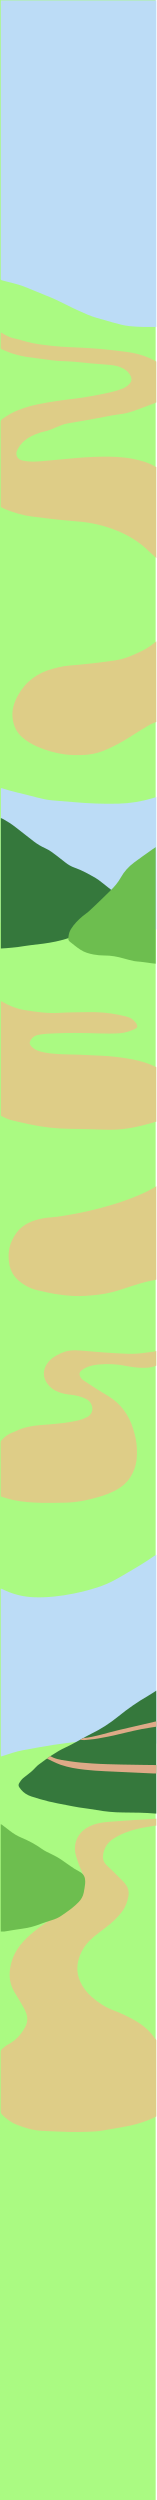
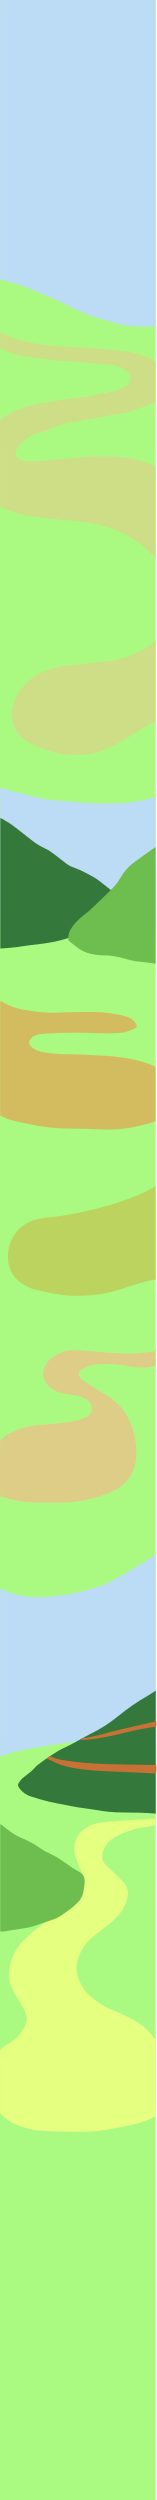
<svg xmlns="http://www.w3.org/2000/svg" viewBox="0 0 438 7006.91" version="1.1" id="svg14">
  <defs id="defs1">
    <style id="style1">
      .cls-1 {
        fill: #6dbe4f;
      }

      .cls-1, .cls-2, .cls-3, .cls-4, .cls-5 {
        stroke-width: 0px;
      }

      .cls-2 {
        fill: #aafa82;
      }

      .cls-3 {
        fill: #bcdcf6;
      }

      .cls-4 {
        fill: #35783c;
      }

      .cls-5 {
        fill: #ff9fc5;
      }
    </style>
  </defs>
  <g id="Arrière-plan_Image" data-name="Arrière-plan Image">
    <path class="cls-2" d="M436.36,7006.91H0c0-2335.61,0-4671.22,0-7006.91h436.36v7006.91Z" id="path1" />
  </g>
-   <g id="Calque_6_Image" data-name="Calque 6 Image">
-     <path class="cls-3" d="M438,916.28c-25.05.17-50.1.51-75.06-2.21-15.94-1.74-31.35-5.87-46.7-10.26-14.82-4.24-29.6-8.6-44.46-12.68-17.76-4.87-34.34-12.66-51.04-20.15-11.74-5.26-23.34-10.88-34.79-16.76-19.22-9.86-38.73-18.97-58.91-26.75-21.65-8.34-42.72-18.21-64.51-26.13-14.77-5.37-30.34-8.52-45.56-12.65-4.02-1.09-8.04-2.24-12.1-3.19-1.95-.46-2.75-1.54-2.76-3.42,0-1.45-.03-2.91-.03-4.36,0-257.06,0-514.12,0-771.19,0-1.82.06-3.63.1-5.45h435.82v915.19Z" id="path2" />
-     <path class="cls-5" d="M438,5931.82c-30.87,16.18-64.04,24.97-98.19,30.6-17.35,2.86-34.69,5.79-52,8.9-13.8,2.48-27.74,3.22-41.7,3.61-16.87.47-33.77.94-50.63.52-25.56-.64-51.1-2.08-76.65-3.13-25.55-1.04-49.62-8.38-73.1-17.74-16.08-6.41-29.46-17.04-41.45-29.4-1.23-1.27-1.58-3.45-2.15-5.27-.26-.83-.05-1.8-.05-2.71,0-55.07.04-110.14-.07-165.21,0-4.12,1.04-7.02,4.24-9.83,5.62-4.94,11.39-9.43,18.05-12.97,20.7-11.01,35.62-27.83,46.48-48.32,7.24-13.66,7.3-27.85,1.24-42.03-1.71-4-3.51-8-5.68-11.76-7.54-13.04-14.87-26.24-23.02-38.9-12.7-19.71-18.16-41.03-15.8-64.28,2.8-27.66,13.18-52.32,30.64-73.87,5.47-6.75,11.49-13.11,17.75-19.15,22.44-21.66,48.05-39.23,73.88-56.46,16.21-10.82,31.41-22.86,45.2-36.61,5.11-5.1,9.81-10.77,13.85-16.74,6-8.86,11.53-18.07,16.74-27.41,9.46-16.96,10.35-34.5,2.17-52.24-5.79-12.55-10.41-25.52-14.53-38.71-8.14-26.07-1.9-59.62,29.15-79.14,11.39-7.16,23.87-11.47,36.88-14.1,8.49-1.72,17.19-2.62,25.85-3.31,24.4-1.95,48.81-3.68,73.23-5.34,9.41-.64,18.86-.68,28.27-1.24,9.58-.58,19.14-1.48,28.72-2.22.89-.07,1.79-.02,2.69-.02v19.63c-1.26.01-2.56-.15-3.79.06-16.42,2.86-33.02,4.97-49.2,8.85-23.87,5.73-46.65,14.37-67.52,27.9-16.06,10.41-25.05,24.78-28.37,43.18-1.87,10.38.14,19.89,7.23,27.99,2.15,2.45,4.43,4.81,6.78,7.06,3.54,3.39,7.29,6.56,10.79,9.99,10.36,10.18,20.73,20.36,30.9,30.72,3.29,3.35,6.26,7.09,8.9,10.98,5.96,8.8,8.08,18.82,6.51,29.13-2.55,16.71-8.38,32.23-18.76,45.88-12.31,16.19-27.18,29.7-43.13,42.11-11.46,8.92-23.2,17.47-34.41,26.69-16.31,13.42-29.63,29.3-38.16,48.93-11.1,25.57-12.52,51.26-1.14,77.05,7.45,16.88,18.73,31.21,32.39,43.34,18.43,16.37,39.1,29.51,62.3,38.18,20.11,7.51,39.29,16.9,58,27.33,18.07,10.07,34.22,22.6,47.63,38.43,4.65,5.49,8.71,11.47,13.04,17.22v213.8Z" id="path3" style="fill:#decd87" />
-     <path class="cls-3" d="M438,4886.83c-18.02-1.95-36-4.77-54.07-5.66-28.99-1.43-58.04-2.16-87.07-2.13-24.84.03-49.75.73-74.51,2.65-24.2,1.87-48.34,5.08-72.34,8.76-28.67,4.39-57.19,9.73-85.72,14.98-19.13,3.52-37.48,9.93-55.94,15.91-1.69.55-3.41,1.03-4.74,1.43-.63-.24-.83-.26-.96-.38-.12-.11-.22-.31-.23-.48-.13-1.62-.33-3.24-.33-4.86-.01-154.68-.01-309.35-.01-464.68,1.61.53,2.76.74,3.76,1.25,28.43,14.4,58.56,22.08,90.42,23.14,37.02,1.23,73.48-3.02,109.71-10.27,25.65-5.13,50.85-11.81,75.59-20.27,21.93-7.5,42.14-18.55,62.03-30.21,30.07-17.61,60.28-34.99,88.8-55.11,1.74-1.23,3.73-2.08,5.61-3.11v529.04Z" id="path4" />
-     <path class="cls-3" d="M438,2604.85c-9.73,1.07-19.43,2.67-29.19,3.1-15.58.69-31.21,1.27-46.77.67-15.01-.58-30-2.39-44.93-4.27-19.16-2.41-38.32-3.25-57.57-1.92-23.93,1.66-47.86,1.85-71.81.37-12.31-.76-24.68-.87-36.92-2.22-13.32-1.46-26.57-3.74-39.76-6.15-21.99-4.02-44.12-6.67-66.44-7.41-13.05-.44-26.12-.19-39.18-.28-.87,0-1.74-.19-2.97-.32v-377.43c1.24.1,2.18,0,2.99.27,25.31,8.52,51.48,13.76,77.27,20.46,15.08,3.91,30.14,8.11,45.43,11.01,12.07,2.29,24.46,2.95,36.73,4.08,13,1.19,26.04,1.97,39.04,3.14,42.88,3.84,85.85,5.67,128.88,4.49,32.57-.89,64.59-6.16,95.86-15.53,3.12-.94,6.22-1.94,9.33-2.91v370.88Z" id="path5" />
-     <path class="cls-5" d="M438,1564.22c-8.5-7.9-17.01-15.78-25.5-23.7-20.75-19.35-43.98-34.76-69.83-46.66-35.96-16.56-73.48-26.91-112.69-31.2-20.72-2.27-41.57-3.44-62.29-5.66-26.32-2.82-52.59-6.08-78.85-9.38-24.97-3.14-48.89-10.37-72.23-19.59-4.04-1.6-7.89-3.67-11.86-5.46-1.88-.85-2.8-2.15-2.66-4.25.08-1.27,0-2.54,0-3.82,0-76.71.04-153.42-.11-230.13,0-4.86,1.17-8.29,5.33-10.85,7.4-4.57,14.41-9.86,22.06-13.94,24.02-12.8,49.61-21.03,76.32-26.36,31.51-6.29,63.24-11.1,95.1-14.8,26.88-3.12,53.46-7.64,79.99-12.82,18.71-3.65,37.31-7.57,55.38-13.73,7.41-2.53,14.6-5.61,20.79-10.5,2.82-2.22,5.43-4.82,7.69-7.62,4.68-5.78,5.07-12.25,2.05-18.95-4.35-9.65-11.6-16.6-20.71-21.66-10.64-5.91-22.27-8.77-34.27-9.89-19.31-1.81-38.67-3.13-57.99-4.86-15.17-1.36-30.29-3.26-45.47-4.49-12.29-1-24.62-1.52-36.95-1.95-17.26-.6-34.28-3.23-51.34-5.62-15.62-2.19-31.33-3.72-46.91-6.18-9.64-1.52-19.14-4.04-28.61-6.48-13.2-3.4-25.85-8.39-38.22-14.09-2.46-1.13-4.24-2.26-4.2-5.49.16-13.27.07-26.54.1-39.81,0-.67.23-1.34.44-2.51,1.08.53,1.88.82,2.57,1.28,12.2,8.18,25.38,13.9,39.87,16.66,6.03,1.14,11.98,2.86,17.85,4.7,18.24,5.7,36.96,9.17,55.82,11.73,17.24,2.34,34.57,4.15,51.91,5.48,16.99,1.3,34.06,1.58,51.08,2.53,20.64,1.15,41.31,2.07,61.88,3.96,23.46,2.16,46.85,5.16,70.24,8.02,23.35,2.86,45.95,8.67,67.42,18.44,5.74,2.61,11.2,5.84,16.79,8.78v114.53c-2.15.96-4.25,2.03-6.45,2.86-16.62,6.25-33.23,12.52-49.91,18.63-12.95,4.75-26.08,8.89-39.8,10.86-9.68,1.39-19.41,2.56-29.03,4.3-20.33,3.68-40.58,7.81-60.91,11.49-21.04,3.81-42.14,7.27-63.21,10.94-10.26,1.79-19.76,5.91-29.3,9.88-11.7,4.87-23.18,10.35-35.77,12.78-4.43.85-8.81,2.12-13.1,3.57-15.03,5.07-29.4,11.45-41.71,21.76-8.77,7.35-15.24,16.51-20.48,26.57-5.66,10.87-1.44,24.76,12.38,28.49,4.19,1.13,8.48,1.95,12.77,2.56,15.2,2.15,30.43,1.14,45.61-.15,23.84-2.02,47.66-4.22,71.46-6.6,31.05-3.1,62.13-5.4,93.35-5.8,29.6-.39,59.1.26,88.3,5.99,22.54,4.43,44.46,10.44,64.28,22.56.43.26,1.01.26,1.52.38v255.25Z" id="path6" style="fill:#decd87" />
-     <path class="cls-5" d="M438,3143.71c-25.4,7.46-50.89,14.44-77.12,18.61-23.78,3.79-47.65,4.8-71.62,3.79-31.92-1.36-63.85-1.95-95.8-2.33-36.16-.43-72.03-4.49-107.46-11.94-17.03-3.58-34.02-7.36-50.93-11.47-11.49-2.79-22.28-7.57-32.64-13.36v-321.23c2.13,1.08,3.73,1.81,5.24,2.67,19.23,10.98,39.63,19.12,61.49,22.54,31.89,5,63.89,9.97,96.36,7.87,27.19-1.76,54.42-1.58,81.64-2.13,28.75-.58,57.28,1.74,85.48,7.49,8.69,1.78,17.34,3.87,25.88,6.26,8.47,2.37,15.13,7.71,20.79,14.31,1.17,1.37,2.2,2.9,3.08,4.48,4.36,7.77,2.97,11.71-5.27,15.27-12.87,5.57-25.97,10.29-40.13,11.28-19.75,1.37-39.5,1.37-59.29.6-22.85-.89-45.73-1.21-68.59-1.29-18.14-.06-36.3.3-54.42,1.09-15.74.68-31.54,1.29-47.09,4.25-8.79,1.67-15.92,5.99-20.95,13.44-4.99,7.39-4.44,13.21,1.8,19.51,6.95,7.03,15.56,11.4,24.96,13.81,8.58,2.2,17.35,3.96,26.14,4.97,12.24,1.41,24.57,2.23,36.89,2.75,15.23.65,30.49.54,45.72,1.12,21.57.81,43.13,1.88,64.69,2.96,21.93,1.1,43.73,3.56,65.44,6.86,23.55,3.58,46.7,8.74,68.92,17.5,5.71,2.25,11.2,5.05,16.79,7.6,0,50.9,0,101.81,0,152.71Z" id="path7" style="fill:#decd87" />
-     <path class="cls-5" d="M438,3827.65c-10.17,4.34-20.91,5.81-31.83,6.06-18.41.41-36.59-2.02-54.56-5.65-25.5-5.16-51.17-5.89-76.92-3.46-12.47,1.18-24.76,4-36.07,9.71-4.16,2.1-8.13,4.81-11.66,7.85-4.26,3.66-4.97,8.59-3.17,13.93,1.83,5.42,5.42,9.49,10.01,12.56,12.81,8.59,25.66,17.12,38.69,25.38,10.57,6.7,21.49,12.85,32.12,19.48,34.5,21.53,56.65,52.39,68.54,91.04,5.35,17.4,9.55,35.02,10.4,53.27.93,19.88.31,39.69-6.59,58.62-8.31,22.8-21.99,41.43-42.85,54.65-20.68,13.09-43.33,20.97-66.73,27.16-18.77,4.96-37.66,9.4-57,11.5-7.93.86-15.9,1.66-23.87,1.8-23.59.42-47.2,1.16-70.78.54-26.82-.71-53.67-2.35-79.99-8.19-10.42-2.31-20.58-5.76-30.85-8.73-.84-.24-1.58-.84-2.83-1.53,0-1.81,0-3.78,0-5.75,0-47.81.05-95.61-.09-143.42-.01-3.97,1.24-6.77,3.85-9.63,8.1-8.91,17.57-15.66,28.91-19.77,3.92-1.42,7.85-2.92,11.52-4.85,12.68-6.68,26.3-9.83,40.29-12.56,16.67-3.25,33.46-3.86,50.25-5.28,26.92-2.28,53.82-4.78,80.25-10.81,9.42-2.15,18.43-5.47,27.05-9.76,12.51-6.22,17.65-19.3,13.14-32.62-2.9-8.57-8.43-14.65-16.55-18.55-12.73-6.1-26.13-9.69-40.14-11.17-12.28-1.29-24.44-3.28-36.09-7.62-12.75-4.74-23.32-12.44-31.47-23.36-12.89-17.28-13.46-37.32-1.63-55.38,4.74-7.23,10.54-13.56,17.7-18.3,14-9.28,28.83-16.82,45.76-19.23,10.85-1.54,21.74-1.02,32.59-.17,20.97,1.64,41.91,3.69,62.89,5.15,22.25,1.55,44.52,3.02,66.81,3.76,17.22.57,34.45-.45,51.54-3.11,7.34-1.14,14.75-1.75,22.1-2.83,2.47-.36,4.83-1.43,7.24-2.17v41.45Z" id="path8" style="fill:#decd87" />
-     <path class="cls-5" d="M438,3586.58c-31.4,5.35-61.48,15.45-91.59,25.49-22.22,7.41-44.83,13.48-68.12,16.35-25.21,3.1-50.46,5.09-75.98,3.69-33.5-1.83-66.18-8.13-98.6-16.13-19.11-4.72-36.36-13.66-51.27-26.56-13.55-11.72-22.4-26.29-25.97-44.2-6.82-34.16.37-64.98,21.58-92.29,13.12-16.9,31.22-26.83,51.39-33.11,14.61-4.55,29.53-7.07,44.86-7.95,11.55-.66,23.05-2.63,34.51-4.43,46.82-7.37,92.97-17.87,138.28-31.66,32.08-9.76,63.58-21.43,93.92-35.86,9.29-4.42,18.01-10.06,26.99-15.15,0,87.26,0,174.53,0,261.79Z" id="path9" style="fill:#decd87" />
-     <path class="cls-5" d="M438,2023.45c-6.29,2.7-12.95,4.77-18.8,8.22-16.88,9.93-33.67,20.07-50.08,30.76-25.16,16.4-51.43,30.69-79.23,41.94-19.49,7.88-39.99,11.52-61.08,11.88-15.99.27-31.95.26-47.81-1.95-26.54-3.7-52.06-10.97-76.66-21.73-15.61-6.83-29.97-15.35-42.73-26.68-14.96-13.28-22.82-30.02-25.87-49.59-3.85-24.64,3.15-46.76,14.87-67.79,21.82-39.16,55.21-63.24,98.22-74.39,10.87-2.82,21.79-5.73,32.87-7.35,13.07-1.91,26.36-2.34,39.53-3.65,18.03-1.79,36.06-3.64,54.06-5.78,14.76-1.75,29.45-4.04,44.19-5.97,16.66-2.18,32.63-6.74,48.04-13.37,18-7.74,36.19-15.11,52.32-26.52,6.21-4.39,12.11-9.22,18.16-13.84,0,75.27,0,150.53,0,225.8Z" id="path10" style="fill:#decd87" />
+   <g id="Calque_6_Image" data-name="Calque 6 Image" transform="matrix(1,0,0,1.000101,-1.80131,-0.9007634)">
+     <path class="cls-3" d="m 438,916.28 c -25.05,0.17 -50.1,0.51 -75.06,-2.21 -15.94,-1.74 -31.35,-5.87 -46.7,-10.26 -14.82,-4.24 -29.6,-8.6 -44.46,-12.68 -17.76,-4.87 -34.34,-12.66 -51.04,-20.15 C 209,865.72 197.4,860.1 185.95,854.22 166.73,844.36 147.22,835.25 127.04,827.47 105.39,819.13 84.32,809.26 62.53,801.34 47.76,795.97 32.19,792.82 16.97,788.69 12.95,787.6 8.93,786.45 4.87,785.5 c -1.95,-0.46 -2.75,-1.54 -2.76,-3.42 0,-1.45 -0.03,-2.91 -0.03,-4.36 0,-257.06 0,-514.12 0,-771.19 0,-1.82 0.06,-3.63 0.1,-5.45 H 438 v 915.19 z" id="path2" />
+     <path class="cls-5" d="m 438,5931.82 c -30.87,16.18 -64.04,24.97 -98.19,30.6 -17.35,2.86 -34.69,5.79 -52,8.9 -13.8,2.48 -27.74,3.22 -41.7,3.61 -16.87,0.47 -33.77,0.94 -50.63,0.52 -25.56,-0.64 -51.1,-2.08 -76.65,-3.13 -25.55,-1.04 -49.62,-8.38 -73.1,-17.74 -16.08,-6.41 -29.46,-17.04 -41.45,-29.4 -1.23,-1.27 -1.58,-3.45 -2.15,-5.27 -0.26,-0.83 -0.05,-1.8 -0.05,-2.71 0,-55.07 0.04,-110.14 -0.07,-165.21 0,-4.12 1.04,-7.02 4.24,-9.83 5.62,-4.94 11.39,-9.43 18.05,-12.97 20.7,-11.01 35.62,-27.83 46.48,-48.32 7.24,-13.66 7.3,-27.85 1.24,-42.03 -1.71,-4 -3.51,-8 -5.68,-11.76 -7.54,-13.04 -14.87,-26.24 -23.02,-38.9 -12.7,-19.71 -18.16,-41.03 -15.8,-64.28 2.8,-27.66 13.18,-52.32 30.64,-73.87 5.47,-6.75 11.49,-13.11 17.75,-19.15 22.44,-21.66 48.05,-39.23 73.88,-56.46 16.21,-10.82 31.41,-22.86 45.2,-36.61 5.11,-5.1 9.81,-10.77 13.85,-16.74 6,-8.86 11.53,-18.07 16.74,-27.41 9.46,-16.96 10.35,-34.5 2.17,-52.24 -5.79,-12.55 -10.41,-25.52 -14.53,-38.71 -8.14,-26.07 -1.9,-59.62 29.15,-79.14 11.39,-7.16 23.87,-11.47 36.88,-14.1 8.49,-1.72 17.19,-2.62 25.85,-3.31 24.4,-1.95 48.81,-3.68 73.23,-5.34 9.41,-0.64 18.86,-0.68 28.27,-1.24 9.58,-0.58 19.14,-1.48 28.72,-2.22 0.89,-0.07 1.79,-0.02 2.69,-0.02 v 19.63 c -1.26,0.01 -2.56,-0.15 -3.79,0.06 -16.42,2.86 -33.02,4.97 -49.2,8.85 -23.87,5.73 -46.65,14.37 -67.52,27.9 -16.06,10.41 -25.05,24.78 -28.37,43.18 -1.87,10.38 0.14,19.89 7.23,27.99 2.15,2.45 4.43,4.81 6.78,7.06 3.54,3.39 7.29,6.56 10.79,9.99 10.36,10.18 20.73,20.36 30.9,30.72 3.29,3.35 6.26,7.09 8.9,10.98 5.96,8.8 8.08,18.82 6.51,29.13 -2.55,16.71 -8.38,32.23 -18.76,45.88 -12.31,16.19 -27.18,29.7 -43.13,42.11 -11.46,8.92 -23.2,17.47 -34.41,26.69 -16.31,13.42 -29.63,29.3 -38.16,48.93 -11.1,25.57 -12.52,51.26 -1.14,77.05 7.45,16.88 18.73,31.21 32.39,43.34 18.43,16.37 39.1,29.51 62.3,38.18 20.11,7.51 39.29,16.9 58,27.33 18.07,10.07 34.22,22.6 47.63,38.43 4.65,5.49 8.71,11.47 13.04,17.22 v 213.8 z" id="path3" style="fill:#e5ff80" />
+     <path class="cls-3" d="m 438,4886.83 c -18.02,-1.95 -36,-4.77 -54.07,-5.66 -28.99,-1.43 -58.04,-2.16 -87.07,-2.13 -24.84,0.03 -49.75,0.73 -74.51,2.65 -24.2,1.87 -48.34,5.08 -72.34,8.76 -28.67,4.39 -57.19,9.73 -85.72,14.98 -19.13,3.52 -37.48,9.93 -55.94,15.91 -1.69,0.55 -3.41,1.03 -4.74,1.43 -0.63,-0.24 -0.83,-0.26 -0.96,-0.38 -0.12,-0.11 -0.22,-0.31 -0.23,-0.48 -0.13,-1.62 -0.33,-3.24 -0.33,-4.86 -0.01,-154.68 -0.01,-309.35 -0.01,-464.68 1.61,0.53 2.76,0.74 3.76,1.25 28.43,14.4 58.56,22.08 90.42,23.14 37.02,1.23 73.48,-3.02 109.71,-10.27 25.65,-5.13 50.85,-11.81 75.59,-20.27 21.93,-7.5 42.14,-18.55 62.03,-30.21 30.07,-17.61 60.28,-34.99 88.8,-55.11 1.74,-1.23 3.73,-2.08 5.61,-3.11 z" id="path4" />
+     <path class="cls-3" d="m 438,2604.85 c -9.73,1.07 -19.43,2.67 -29.19,3.1 -15.58,0.69 -31.21,1.27 -46.77,0.67 -15.01,-0.58 -30,-2.39 -44.93,-4.27 -19.16,-2.41 -38.32,-3.25 -57.57,-1.92 -23.93,1.66 -47.86,1.85 -71.81,0.37 -12.31,-0.76 -24.68,-0.87 -36.92,-2.22 -13.32,-1.46 -26.57,-3.74 -39.76,-6.15 -21.99,-4.02 -44.12,-6.67 -66.44,-7.41 -13.05,-0.44 -26.12,-0.19 -39.18,-0.28 -0.87,0 -1.74,-0.19 -2.97,-0.32 v -377.43 c 1.24,0.1 2.18,0 2.99,0.27 25.31,8.52 51.48,13.76 77.27,20.46 15.08,3.91 30.14,8.11 45.43,11.01 12.07,2.29 24.46,2.95 36.73,4.08 13,1.19 26.04,1.97 39.04,3.14 42.88,3.84 85.85,5.67 128.88,4.49 32.57,-0.89 64.59,-6.16 95.86,-15.53 3.12,-0.94 6.22,-1.94 9.33,-2.91 v 370.88 z" id="path5" />
+     <path class="cls-5" d="m 438,1564.22 c -8.5,-7.9 -17.01,-15.78 -25.5,-23.7 -20.75,-19.35 -43.98,-34.76 -69.83,-46.66 -35.96,-16.56 -73.48,-26.91 -112.69,-31.2 -20.72,-2.27 -41.57,-3.44 -62.29,-5.66 -26.32,-2.82 -52.59,-6.08 -78.85,-9.38 -24.97,-3.14 -48.89,-10.37 -72.23,-19.59 -4.04,-1.6 -7.89,-3.67 -11.86,-5.46 -1.88,-0.85 -2.8,-2.15 -2.66,-4.25 0.08,-1.27 0,-2.54 0,-3.82 0,-76.71 0.04,-153.42 -0.11,-230.13 0,-4.86 1.17,-8.29 5.33,-10.85 7.4,-4.57 14.41,-9.86 22.06,-13.94 24.02,-12.8 49.61,-21.03 76.32,-26.36 31.51,-6.29 63.24,-11.1 95.1,-14.8 26.88,-3.12 53.46,-7.64 79.99,-12.82 18.71,-3.65 37.31,-7.57 55.38,-13.73 7.41,-2.53 14.6,-5.61 20.79,-10.5 2.82,-2.22 5.43,-4.82 7.69,-7.62 4.68,-5.78 5.07,-12.25 2.05,-18.95 -4.35,-9.65 -11.6,-16.6 -20.71,-21.66 -10.64,-5.91 -22.27,-8.77 -34.27,-9.89 -19.31,-1.81 -38.67,-3.13 -57.99,-4.86 -15.17,-1.36 -30.29,-3.26 -45.47,-4.49 -12.29,-1 -24.62,-1.52 -36.95,-1.95 -17.26,-0.6 -34.28,-3.23 -51.34,-5.62 -15.62,-2.19 -31.33,-3.72 -46.91,-6.18 -9.64,-1.52 -19.14,-4.04 -28.61,-6.48 -13.2,-3.4 -25.85,-8.39 -38.22,-14.09 -2.46,-1.13 -4.24,-2.26 -4.2,-5.49 0.16,-13.27 0.07,-26.54 0.1,-39.81 0,-0.67 0.23,-1.34 0.44,-2.51 1.08,0.53 1.88,0.82 2.57,1.28 12.2,8.18 25.38,13.9 39.87,16.66 6.03,1.14 11.98,2.86 17.85,4.7 18.24,5.7 36.96,9.17 55.82,11.73 17.24,2.34 34.57,4.15 51.91,5.48 16.99,1.3 34.06,1.58 51.08,2.53 20.64,1.15 41.31,2.07 61.88,3.96 23.46,2.16 46.85,5.16 70.24,8.02 23.35,2.86 45.95,8.67 67.42,18.44 5.74,2.61 11.2,5.84 16.79,8.78 v 114.53 c -2.15,0.96 -4.25,2.03 -6.45,2.86 -16.62,6.25 -33.23,12.52 -49.91,18.63 -12.95,4.75 -26.08,8.89 -39.8,10.86 -9.68,1.39 -19.41,2.56 -29.03,4.3 -20.33,3.68 -40.58,7.81 -60.91,11.49 -21.04,3.81 -42.14,7.27 -63.21,10.94 -10.26,1.79 -19.76,5.91 -29.3,9.88 -11.7,4.87 -23.18,10.35 -35.77,12.78 -4.43,0.85 -8.81,2.12 -13.1,3.57 -15.03,5.07 -29.4,11.45 -41.71,21.76 -8.77,7.35 -15.24,16.51 -20.48,26.57 -5.66,10.87 -1.44,24.76 12.38,28.49 4.19,1.13 8.48,1.95 12.77,2.56 15.2,2.15 30.43,1.14 45.61,-0.15 23.84,-2.02 47.66,-4.22 71.46,-6.6 31.05,-3.1 62.13,-5.4 93.35,-5.8 29.6,-0.39 59.1,0.26 88.3,5.99 22.54,4.43 44.46,10.44 64.28,22.56 0.43,0.26 1.01,0.26 1.52,0.38 v 255.25 z" id="path6" style="fill:#cdde87" />
+     <path class="cls-5" d="m 438,3143.71 c -25.4,7.46 -50.89,14.44 -77.12,18.61 -23.78,3.79 -47.65,4.8 -71.62,3.79 -31.92,-1.36 -63.85,-1.95 -95.8,-2.33 -36.16,-0.43 -72.03,-4.49 -107.46,-11.94 -17.03,-3.58 -34.02,-7.36 -50.93,-11.47 -11.49,-2.79 -22.28,-7.57 -32.64,-13.36 v -321.23 c 2.13,1.08 3.73,1.81 5.24,2.67 19.23,10.98 39.63,19.12 61.49,22.54 31.89,5 63.89,9.97 96.36,7.87 27.19,-1.76 54.42,-1.58 81.64,-2.13 28.75,-0.58 57.28,1.74 85.48,7.49 8.69,1.78 17.34,3.87 25.88,6.26 8.47,2.37 15.13,7.71 20.79,14.31 1.17,1.37 2.2,2.9 3.08,4.48 4.36,7.77 2.97,11.71 -5.27,15.27 -12.87,5.57 -25.97,10.29 -40.13,11.28 -19.75,1.37 -39.5,1.37 -59.29,0.6 -22.85,-0.89 -45.73,-1.21 -68.59,-1.29 -18.14,-0.06 -36.3,0.3 -54.42,1.09 -15.74,0.68 -31.54,1.29 -47.09,4.25 -8.79,1.67 -15.92,5.99 -20.95,13.44 -4.99,7.39 -4.44,13.21 1.8,19.51 6.95,7.03 15.56,11.4 24.96,13.81 8.58,2.2 17.35,3.96 26.14,4.97 12.24,1.41 24.57,2.23 36.89,2.75 15.23,0.65 30.49,0.54 45.72,1.12 21.57,0.81 43.13,1.88 64.69,2.96 21.93,1.1 43.73,3.56 65.44,6.86 23.55,3.58 46.7,8.74 68.92,17.5 5.71,2.25 11.2,5.05 16.79,7.6 0,50.9 0,101.81 0,152.71 z" id="path7" style="fill:#d3bc5f" />
+     <path class="cls-5" d="m 438,3827.65 c -10.17,4.34 -20.91,5.81 -31.83,6.06 -18.41,0.41 -36.59,-2.02 -54.56,-5.65 -25.5,-5.16 -51.17,-5.89 -76.92,-3.46 -12.47,1.18 -24.76,4 -36.07,9.71 -4.16,2.1 -8.13,4.81 -11.66,7.85 -4.26,3.66 -4.97,8.59 -3.17,13.93 1.83,5.42 5.42,9.49 10.01,12.56 12.81,8.59 25.66,17.12 38.69,25.38 10.57,6.7 21.49,12.85 32.12,19.48 34.5,21.53 56.65,52.39 68.54,91.04 5.35,17.4 9.55,35.02 10.4,53.27 0.93,19.88 0.31,39.69 -6.59,58.62 -8.31,22.8 -21.99,41.43 -42.85,54.65 -20.68,13.09 -43.33,20.97 -66.73,27.16 -18.77,4.96 -37.66,9.4 -57,11.5 -7.93,0.86 -15.9,1.66 -23.87,1.8 -23.59,0.42 -47.2,1.16 -70.78,0.54 -26.82,-0.71 -53.67,-2.35 -79.99,-8.19 -10.42,-2.31 -20.58,-5.76 -30.85,-8.73 -0.84,-0.24 -1.58,-0.84 -2.83,-1.53 0,-1.81 0,-3.78 0,-5.75 0,-47.81 0.05,-95.61 -0.09,-143.42 -0.01,-3.97 1.24,-6.77 3.85,-9.63 8.1,-8.91 17.57,-15.66 28.91,-19.77 3.92,-1.42 7.85,-2.92 11.52,-4.85 12.68,-6.68 26.3,-9.83 40.29,-12.56 16.67,-3.25 33.46,-3.86 50.25,-5.28 26.92,-2.28 53.82,-4.78 80.25,-10.81 9.42,-2.15 18.43,-5.47 27.05,-9.76 12.51,-6.22 17.65,-19.3 13.14,-32.62 -2.9,-8.57 -8.43,-14.65 -16.55,-18.55 -12.73,-6.1 -26.13,-9.69 -40.14,-11.17 -12.28,-1.29 -24.44,-3.28 -36.09,-7.62 -12.75,-4.74 -23.32,-12.44 -31.47,-23.36 -12.89,-17.28 -13.46,-37.32 -1.63,-55.38 4.74,-7.23 10.54,-13.56 17.7,-18.3 14,-9.28 28.83,-16.82 45.76,-19.23 10.85,-1.54 21.74,-1.02 32.59,-0.17 20.97,1.64 41.91,3.69 62.89,5.15 22.25,1.55 44.52,3.02 66.81,3.76 17.22,0.57 34.45,-0.45 51.54,-3.11 7.34,-1.14 14.75,-1.75 22.1,-2.83 2.47,-0.36 4.83,-1.43 7.24,-2.17 v 41.45 z" id="path8" style="fill:#decd87" />
+     <path class="cls-5" d="m 438,3586.58 c -31.4,5.35 -61.48,15.45 -91.59,25.49 -22.22,7.41 -44.83,13.48 -68.12,16.35 -25.21,3.1 -50.46,5.09 -75.98,3.69 -33.5,-1.83 -66.18,-8.13 -98.6,-16.13 -19.11,-4.72 -36.36,-13.66 -51.27,-26.56 -13.55,-11.72 -22.4,-26.29 -25.97,-44.2 -6.82,-34.16 0.37,-64.98 21.58,-92.29 13.12,-16.9 31.22,-26.83 51.39,-33.11 14.61,-4.55 29.53,-7.07 44.86,-7.95 11.55,-0.66 23.05,-2.63 34.51,-4.43 46.82,-7.37 92.97,-17.87 138.28,-31.66 32.08,-9.76 63.58,-21.43 93.92,-35.86 9.29,-4.42 18.01,-10.06 26.99,-15.15 0,87.26 0,174.53 0,261.79 z" id="path9" style="fill:#bcd35f" />
+     <path class="cls-5" d="m 438,2023.45 c -6.29,2.7 -12.95,4.77 -18.8,8.22 -16.88,9.93 -33.67,20.07 -50.08,30.76 -25.16,16.4 -51.43,30.69 -79.23,41.94 -19.49,7.88 -39.99,11.52 -61.08,11.88 -15.99,0.27 -31.95,0.26 -47.81,-1.95 -26.54,-3.7 -52.06,-10.97 -76.66,-21.73 -15.61,-6.83 -29.97,-15.35 -42.73,-26.68 -14.96,-13.28 -22.82,-30.02 -25.87,-49.59 -3.85,-24.64 3.15,-46.76 14.87,-67.79 21.82,-39.16 55.21,-63.24 98.22,-74.39 10.87,-2.82 21.79,-5.73 32.87,-7.35 13.07,-1.91 26.36,-2.34 39.53,-3.65 18.03,-1.79 36.06,-3.64 54.06,-5.78 14.76,-1.75 29.45,-4.04 44.19,-5.97 16.66,-2.18 32.63,-6.74 48.04,-13.37 18,-7.74 36.19,-15.11 52.32,-26.52 6.21,-4.39 12.11,-9.22 18.16,-13.84 0,75.27 0,150.53 0,225.8 z" id="path10" style="fill:#cdde87" />
  </g>
-   <g id="Calque_7_Image" data-name="Calque 7 Image">
-     <path class="cls-4" d="M438,5083.15c-31.1-2.75-62.28-3.02-93.48-3.22-24.66-.16-49.19-2.39-73.53-6.84-16.38-3-32.99-4.67-49.44-7.29-11.8-1.88-23.52-4.28-35.24-6.58-16.53-3.24-33.17-6.08-49.52-10.08-16.53-4.04-32.89-8.89-49.07-14.16-11.14-3.63-21.07-9.83-28.7-19.03-9.06-10.91-9.25-13.49-.68-25.21,3.67-5.02,8.82-9.17,13.89-12.91,9.82-7.24,19.23-14.84,27.4-23.97,2.89-3.23,6.17-6.22,9.65-8.79,23.95-17.65,47.82-35.35,75.16-47.82,15.15-6.91,29.55-15.48,44.25-23.36,8.79-4.71,17.35-9.89,26.33-14.21,27.46-13.21,52.79-29.69,76.42-48.87,26.69-21.66,54.75-41.31,84.6-58.39,7.52-4.3,14.65-9.28,21.96-13.94v344.67Z" id="path11" />
-     <path class="cls-1" d="M2.18,5413.64c-.03-2.54-.1-5.08-.1-7.63,0-95.2,0-190.41,0-285.61,0-2.35,0-4.7,0-7.8,1.6.84,2.71,1.23,3.6,1.91,7.51,5.72,15,11.46,22.46,17.24,9.95,7.71,20.65,14.14,32.28,18.99,20.16,8.4,39.27,18.59,57.08,31.41,7.73,5.56,16.55,9.75,25.23,13.82,10.55,4.95,20.7,10.5,30.26,17.15,8.2,5.7,16.43,11.34,24.56,17.13,7.55,5.37,15.23,10.43,23.58,14.55,8.44,4.17,15,10.54,16.9,20.15.97,4.91,1.03,10.16.52,15.16-.83,8.1-2.3,16.15-3.79,24.17-1.95,10.5-7.18,19.46-14.52,26.96-6.32,6.46-13.09,12.58-20.22,18.14-8.86,6.91-18.3,13.09-27.48,19.6-8.53,6.05-17.98,10-27.98,12.99-10.4,3.11-20.79,6.42-30.87,10.43-17.48,6.95-35.52,11.29-54.12,13.73-12.56,1.65-25.05,3.87-37.57,5.85-3.34.53-6.67,1.1-10,1.65H2.18Z" id="path12" />
-     <path class="cls-4" d="M2.38,2658.41v-365.74c2.24,1.01,4.02,1.69,5.68,2.59,12.32,6.65,24.07,14.19,35.11,22.82,17.02,13.3,33.95,26.72,51.09,39.87,10.1,7.75,20.93,14.33,32.61,19.55,11.5,5.14,21.53,12.73,31.45,20.4,8.48,6.54,16.91,13.15,25.34,19.76,7.77,6.1,16.21,11.05,25.55,14.28,20.88,7.22,39.94,18.15,58.99,29.04,5.95,3.4,11.35,7.81,16.8,12.03,10.04,7.78,19.84,15.89,29.91,23.63,9.47,7.28,17.54,15.73,23.6,26.07,3.03,5.17,6.1,10.32,9.41,15.3,1.99,2.99,1.95,5.58.1,8.55-2.86,4.57-6.32,8.53-11.24,10.78-6.42,2.93-12.87,5.91-19.54,8.16-12.81,4.33-24.89,9.96-36.04,17.65-5.53,3.81-11.31,7.25-16.88,11-33.09,22.32-69.41,36.56-108.38,44.83-22.76,4.83-45.72,7.51-68.79,9.96-12.6,1.34-25.06,3.87-37.63,5.46-10.77,1.36-21.61,2.18-32.43,3.14-4.66.41-9.34.56-14.71.87Z" id="path13" />
+   <g id="Calque_7_Image" data-name="Calque 7 Image" transform="translate(-1.501092)">
+     <path class="cls-4" d="m 438,5083.15 c -31.1,-2.75 -62.28,-3.02 -93.48,-3.22 -24.66,-0.16 -49.19,-2.39 -73.53,-6.84 -16.38,-3 -32.99,-4.67 -49.44,-7.29 -11.8,-1.88 -23.52,-4.28 -35.24,-6.58 -16.53,-3.24 -33.17,-6.08 -49.52,-10.08 -16.53,-4.04 -32.89,-8.89 -49.07,-14.16 -11.14,-3.63 -21.07,-9.83 -28.7,-19.03 -9.06,-10.91 -9.25,-13.49 -0.68,-25.21 3.67,-5.02 8.82,-9.17 13.89,-12.91 9.82,-7.24 19.23,-14.84 27.4,-23.97 2.89,-3.23 6.17,-6.22 9.65,-8.79 23.95,-17.65 47.82,-35.35 75.16,-47.82 15.15,-6.91 29.55,-15.48 44.25,-23.36 8.79,-4.71 17.35,-9.89 26.33,-14.21 27.46,-13.21 52.79,-29.69 76.42,-48.87 26.69,-21.66 54.75,-41.31 84.6,-58.39 7.52,-4.3 14.65,-9.28 21.96,-13.94 z" id="path11" />
+     <path class="cls-1" d="m 2.18,5413.64 c -0.03,-2.54 -0.1,-5.08 -0.1,-7.63 0,-95.2 0,-190.41 0,-285.61 0,-2.35 0,-4.7 0,-7.8 1.6,0.84 2.71,1.23 3.6,1.91 7.51,5.72 15,11.46 22.46,17.24 9.95,7.71 20.65,14.14 32.28,18.99 20.16,8.4 39.27,18.59 57.08,31.41 7.73,5.56 16.55,9.75 25.23,13.82 10.55,4.95 20.7,10.5 30.26,17.15 8.2,5.7 16.43,11.34 24.56,17.13 7.55,5.37 15.23,10.43 23.58,14.55 8.44,4.17 15,10.54 16.9,20.15 0.97,4.91 1.03,10.16 0.52,15.16 -0.83,8.1 -2.3,16.15 -3.79,24.17 -1.95,10.5 -7.18,19.46 -14.52,26.96 -6.32,6.46 -13.09,12.58 -20.22,18.14 -8.86,6.91 -18.3,13.09 -27.48,19.6 -8.53,6.05 -17.98,10 -27.98,12.99 -10.4,3.11 -20.79,6.42 -30.87,10.43 -17.48,6.95 -35.52,11.29 -54.12,13.73 -12.56,1.65 -25.05,3.87 -37.57,5.85 -3.34,0.53 -6.67,1.1 -10,1.65 H 2.18 Z" id="path12" />
+     <path class="cls-4" d="m 2.38,2658.41 v -365.74 c 2.24,1.01 4.02,1.69 5.68,2.59 12.32,6.65 24.07,14.19 35.11,22.82 17.02,13.3 33.95,26.72 51.09,39.87 10.1,7.75 20.93,14.33 32.61,19.55 11.5,5.14 21.53,12.73 31.45,20.4 8.48,6.54 16.91,13.15 25.34,19.76 7.77,6.1 16.21,11.05 25.55,14.28 20.88,7.22 39.94,18.15 58.99,29.04 5.95,3.4 11.35,7.81 16.8,12.03 10.04,7.78 19.84,15.89 29.91,23.63 9.47,7.28 17.54,15.73 23.6,26.07 3.03,5.17 6.1,10.32 9.41,15.3 1.99,2.99 1.95,5.58 0.1,8.55 -2.86,4.57 -6.32,8.53 -11.24,10.78 -6.42,2.93 -12.87,5.91 -19.54,8.16 -12.81,4.33 -24.89,9.96 -36.04,17.65 -5.53,3.81 -11.31,7.25 -16.88,11 -33.09,22.32 -69.41,36.56 -108.38,44.83 -22.76,4.83 -45.72,7.51 -68.79,9.96 -12.6,1.34 -25.06,3.87 -37.63,5.46 -10.77,1.36 -21.61,2.18 -32.43,3.14 -4.66,0.41 -9.34,0.56 -14.71,0.87 z" id="path13" />
  </g>
-   <g id="Calque_8_Image" data-name="Calque 8 Image">
-     <path class="cls-1" d="M436.36,2374.36v326.69c-3.94-.44-7.88-.82-11.8-1.33-10.08-1.33-20.15-2.8-30.24-4.06-5.99-.75-12.13-.69-18.01-1.91-9.65-1.99-19.23-4.44-28.7-7.18-18.36-5.32-36.89-8.73-56.14-8.56-9.59.08-19.31-1.03-28.78-2.7-13.13-2.32-26.06-6.18-37.3-13.49-10.19-6.62-19.52-14.58-29.14-22.06-3.64-2.83-5.61-6.59-4.84-11.39.16-.98.43-1.94.53-2.91.76-7.63,2.89-14.92,6.9-21.39,8.7-14.07,20.24-25.7,32.82-36.29,5.52-4.65,11.79-8.44,17.11-13.29,11.59-10.56,22.84-21.49,34.13-32.37,8.62-8.3,16.98-16.86,25.66-25.09,11.83-11.22,22.28-23.56,30.2-37.83,9.27-16.7,21.89-30.38,37-41.72,16.17-12.14,32.79-23.69,49.24-35.45,3.72-2.66,7.57-5.12,11.36-7.68Z" id="path14" />
-     <path id="path15" style="fill:#deaa87;stroke:#000000;stroke-width:0;stroke-dasharray:none" d="m 140.509,4922.061 -9.015,6.607 c 0,0 25.273,13.165 38.393,17.596 23.252,7.852 43.882,11.119 68.271,13.859 37.031,4.161 74.379,4.747 111.59,6.74 26.702,1.43 80.135,3.744 80.135,3.744 h 8.238 l 0.625,-23.537 c 0,0 -64.228,-0.612 -96.332,-1.428 -27.564,-0.701 -55.155,-1.13 -82.666,-2.978 -21.231,-1.426 -42.506,-2.967 -63.53,-6.254 -15.643,-2.446 -31.919,-3.847 -46.434,-10 -2.806,-1.189 -9.276,-4.349 -9.276,-4.349 z" />
-     <path id="path15-7" style="fill:#deaa87;stroke:#000000;stroke-width:0;stroke-dasharray:none" d="m 233.738,4871.47 -8.79,3.902 c 7.316,3.195 15.96,1.065 29.19,-0.02 13.23,-1.085 25.865,-3.53 49.79,-8.185 23.925,-4.655 62.1,-14.969 93.447,-21.032 13.593,-2.629 41,-6.649 41,-6.649 l 0.228,-15.081 c 0,0 -69.662,16.251 -104.52,24.257 -33.431,7.678 -71.474,20.602 -100.346,22.807 z" />
+   <g id="Calque_8_Image" data-name="Calque 8 Image" transform="translate(-0.3002183,-0.3002183)">
+     <path class="cls-1" d="m 436.36,2374.36 v 326.69 c -3.94,-0.44 -7.88,-0.82 -11.8,-1.33 -10.08,-1.33 -20.15,-2.8 -30.24,-4.06 -5.99,-0.75 -12.13,-0.69 -18.01,-1.91 -9.65,-1.99 -19.23,-4.44 -28.7,-7.18 -18.36,-5.32 -36.89,-8.73 -56.14,-8.56 -9.59,0.08 -19.31,-1.03 -28.78,-2.7 -13.13,-2.32 -26.06,-6.18 -37.3,-13.49 -10.19,-6.62 -19.52,-14.58 -29.14,-22.06 -3.64,-2.83 -5.61,-6.59 -4.84,-11.39 0.16,-0.98 0.43,-1.94 0.53,-2.91 0.76,-7.63 2.89,-14.92 6.9,-21.39 8.7,-14.07 20.24,-25.7 32.82,-36.29 5.52,-4.65 11.79,-8.44 17.11,-13.29 11.59,-10.56 22.84,-21.49 34.13,-32.37 8.62,-8.3 16.98,-16.86 25.66,-25.09 11.83,-11.22 22.28,-23.56 30.2,-37.83 9.27,-16.7 21.89,-30.38 37,-41.72 16.17,-12.14 32.79,-23.69 49.24,-35.45 3.72,-2.66 7.57,-5.12 11.36,-7.68 z" id="path14" />
+     <path id="path15" style="fill:#c87137;stroke:#000000;stroke-width:0;stroke-dasharray:none" d="m 140.509,4922.061 -9.015,6.607 c 0,0 25.273,13.165 38.393,17.596 23.252,7.852 43.882,11.119 68.271,13.859 37.031,4.161 74.379,4.747 111.59,6.74 26.702,1.43 80.135,3.744 80.135,3.744 h 8.238 l 0.625,-23.537 c 0,0 -64.228,-0.612 -96.332,-1.428 -27.564,-0.701 -55.155,-1.13 -82.666,-2.978 -21.231,-1.426 -42.506,-2.967 -63.53,-6.254 -15.643,-2.446 -31.919,-3.847 -46.434,-10 -2.806,-1.189 -9.276,-4.349 -9.276,-4.349 z" />
+     <path id="path15-7" style="fill:#c87137;stroke:#000000;stroke-width:0;stroke-dasharray:none" d="m 233.738,4871.47 -8.79,3.902 c 7.316,3.195 15.96,1.065 29.19,-0.02 13.23,-1.085 25.865,-3.53 49.79,-8.185 23.925,-4.655 62.1,-14.969 93.447,-21.032 13.593,-2.629 41,-6.649 41,-6.649 l 0.228,-15.081 c 0,0 -69.662,16.251 -104.52,24.257 -33.431,7.678 -71.474,20.602 -100.346,22.807 z" />
  </g>
</svg>
